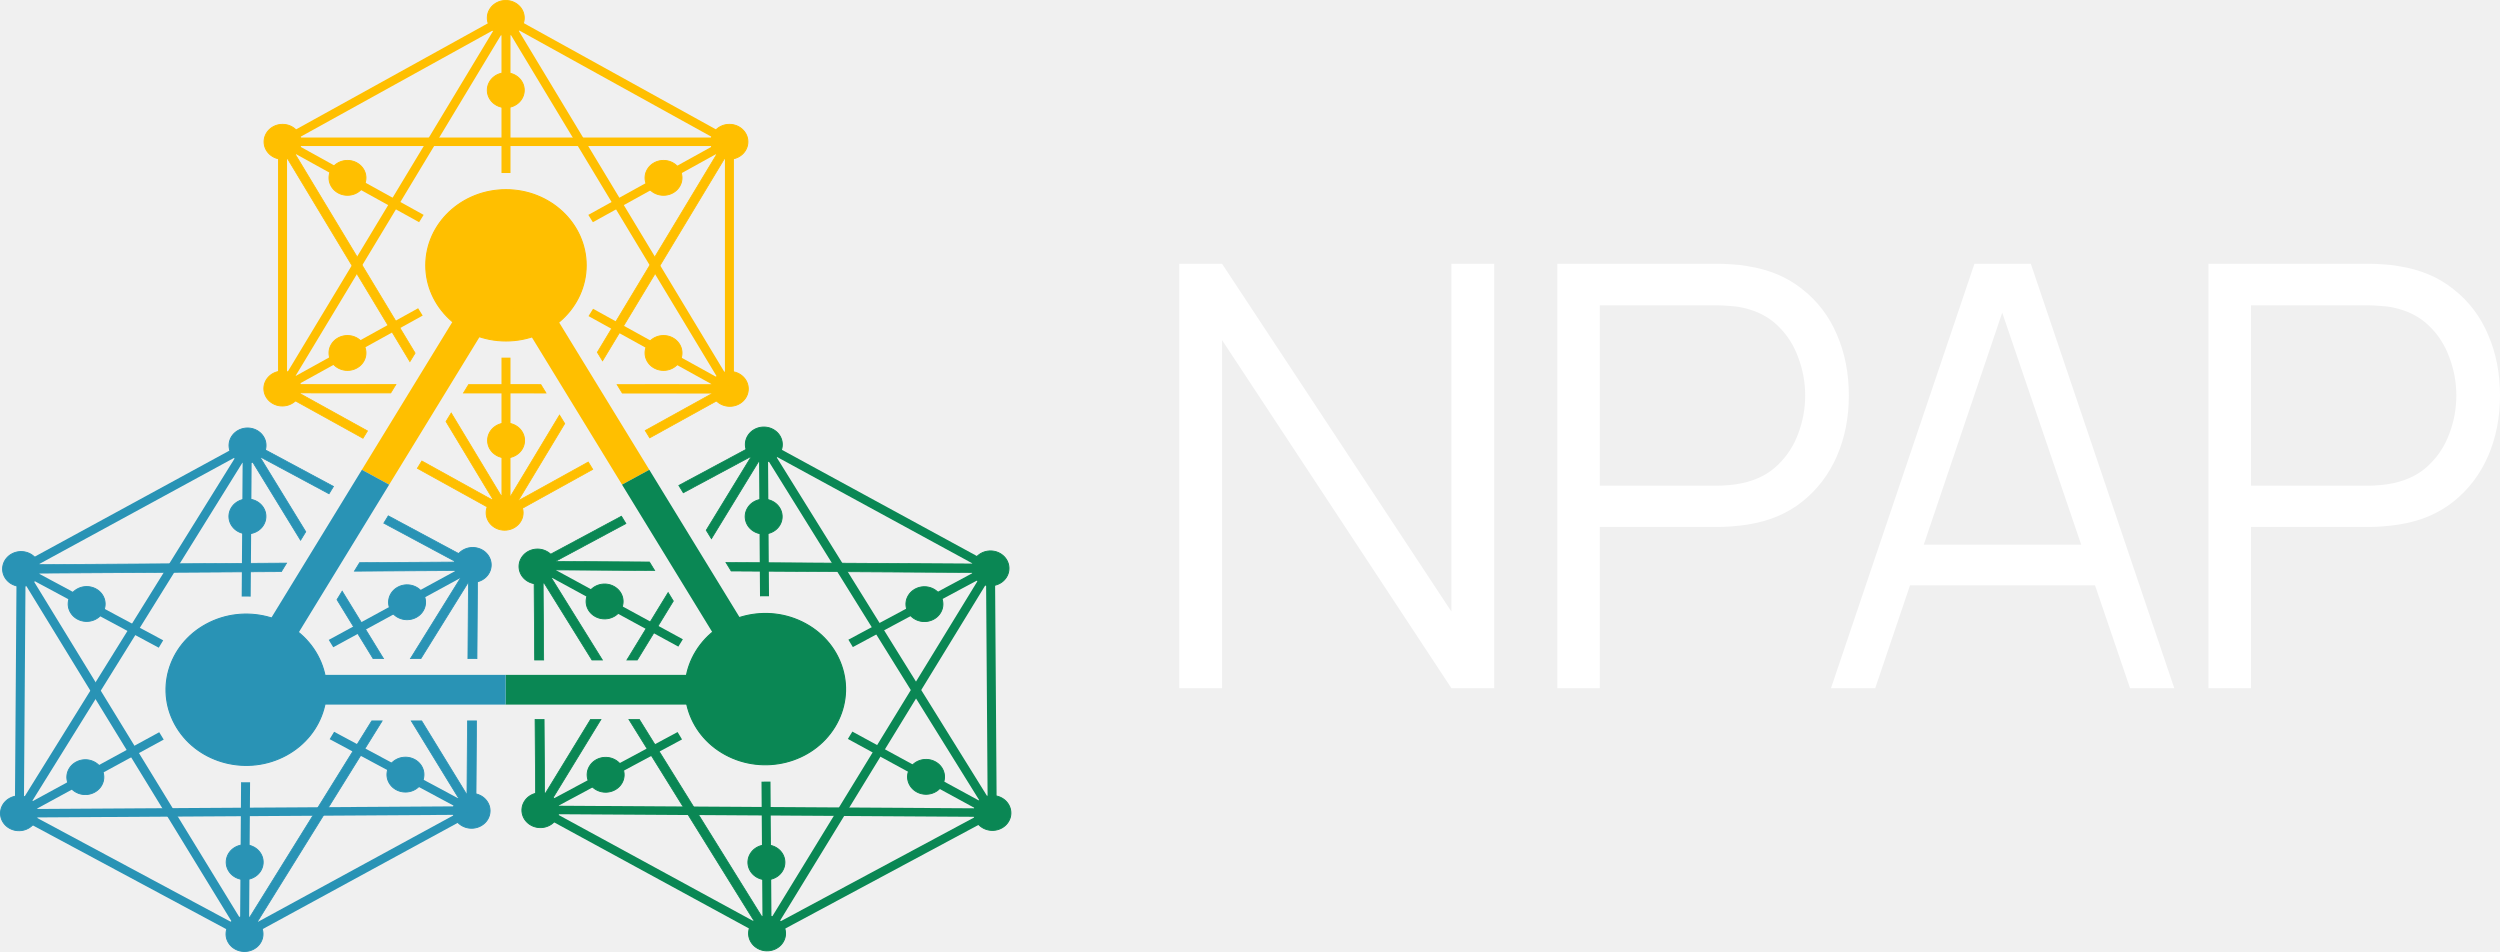
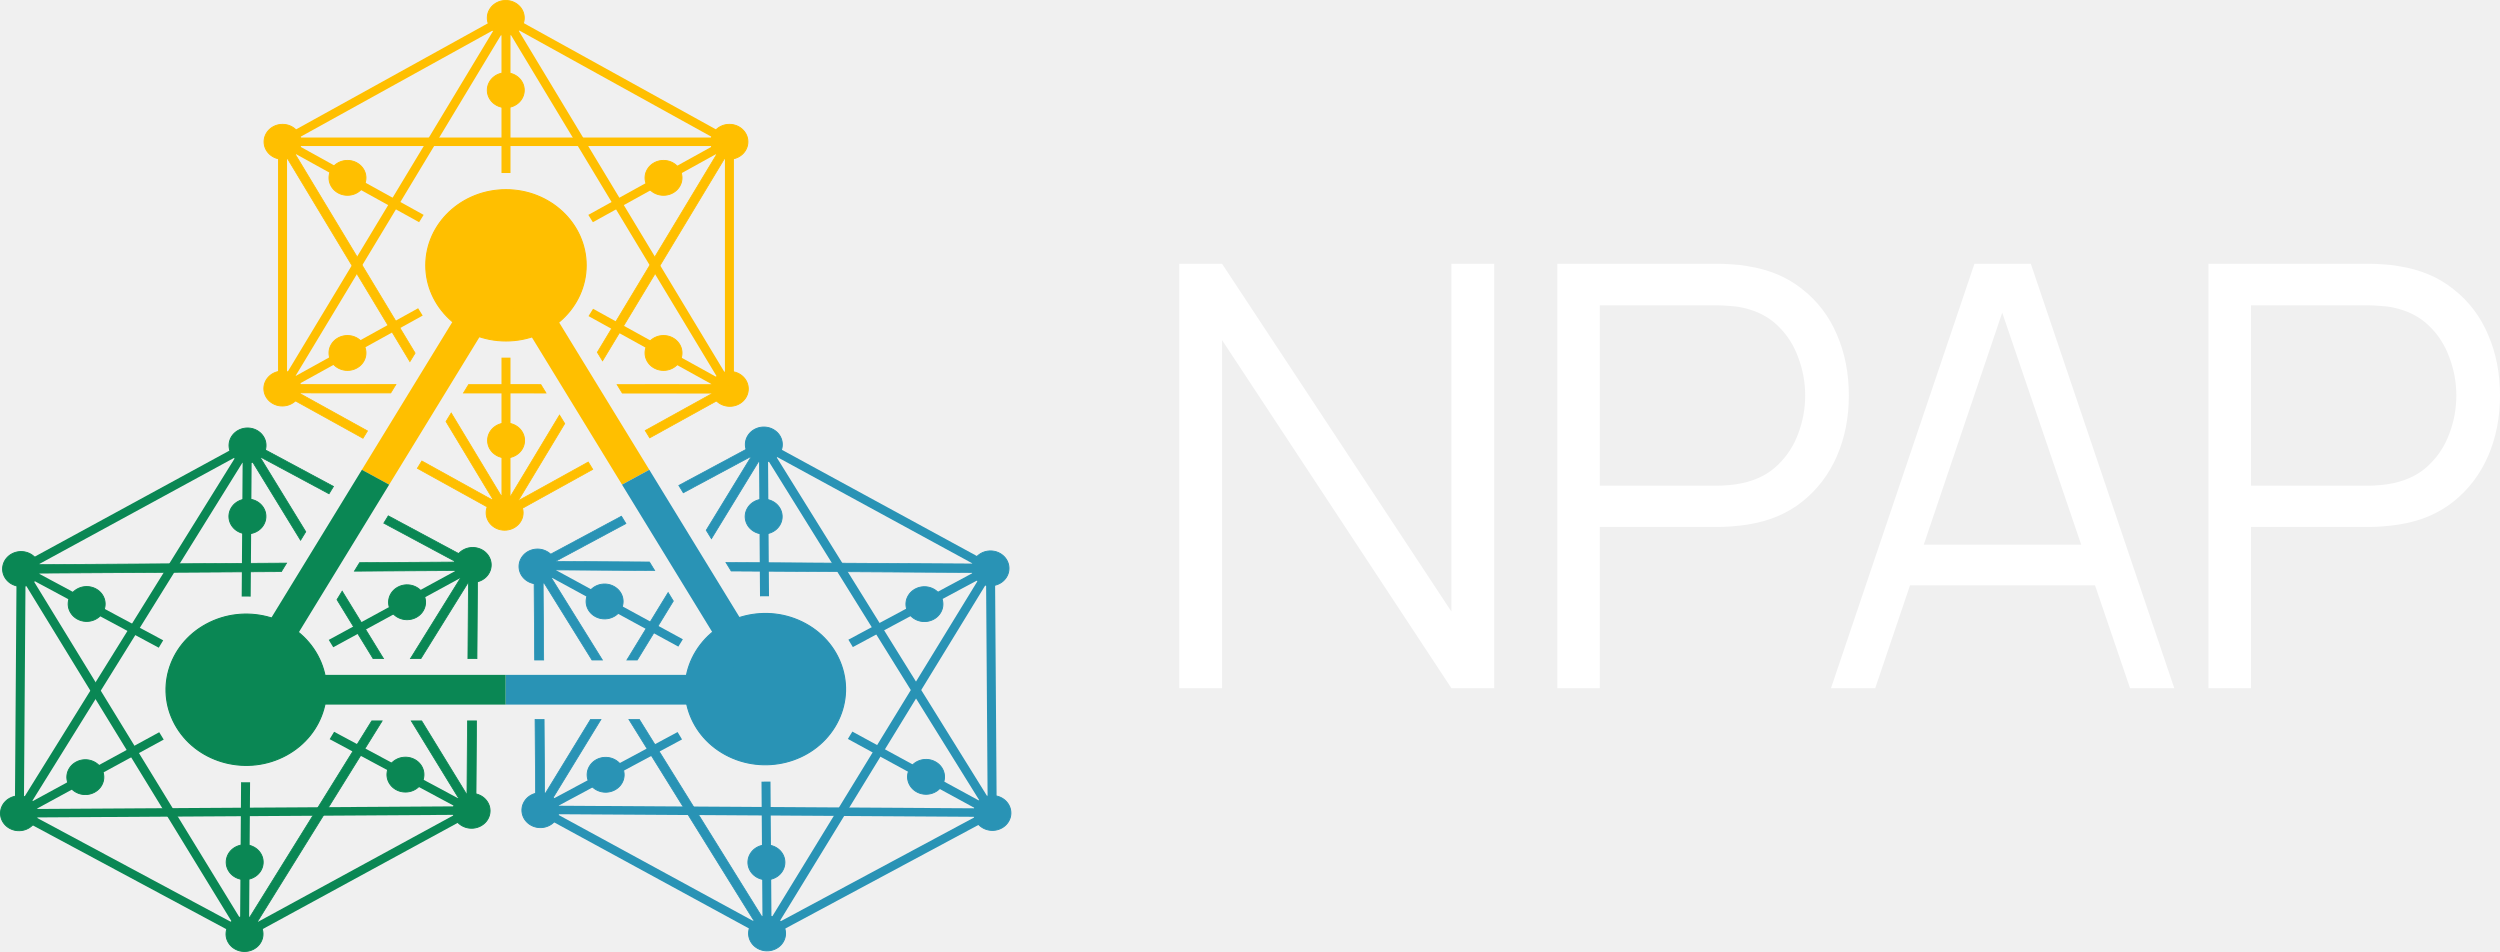
<svg xmlns="http://www.w3.org/2000/svg" version="1.1" id="svg1" width="1125.745" height="428.661" viewBox="0 0 1125.745 428.661" xml:space="preserve">
  <defs id="defs1" />
  <g id="layer1" transform="matrix(-0.3575605,0,0,0.3372961,731.2765,-38.92885)">
    <g id="g100" style="opacity:1;fill:#ffbf00;fill-opacity:1">
      <circle style="display:inline;opacity:1;fill:#ffbf00;fill-opacity:1;stroke:#ffbf00;stroke-width:1.428;stroke-opacity:1" id="path2" cx="1407.966" cy="469.633" r="101" />
      <ellipse style="display:inline;opacity:1;fill:#ffbf00;fill-opacity:1;stroke:#ffbf00;stroke-width:1.233;stroke-opacity:1" id="path38" cx="1689.357" cy="304.69" rx="23.267" ry="23.282" />
      <ellipse style="display:inline;opacity:1;fill:#ffbf00;fill-opacity:1;stroke:#ffbf00;stroke-width:1.233;stroke-opacity:1" id="ellipse41" cx="1126.075" cy="634.577" rx="23.267" ry="23.282" />
      <ellipse style="display:inline;opacity:1;fill:#ffbf00;fill-opacity:1;stroke:#ffbf00;stroke-width:1.233;stroke-opacity:1" id="ellipse70" cx="1408.219" cy="139.313" rx="23.267" ry="23.282" />
      <ellipse style="display:inline;opacity:1;fill:#ffbf00;fill-opacity:1;stroke:#ffbf00;stroke-width:1.233;stroke-opacity:1" id="ellipse71" cx="1126.575" cy="304.691" rx="23.267" ry="23.282" />
      <ellipse style="display:inline;opacity:1;fill:#ffbf00;fill-opacity:1;stroke:#ffbf00;stroke-width:1.233;stroke-opacity:1" id="ellipse72" cx="1409.669" cy="799.953" rx="23.267" ry="23.282" />
      <ellipse style="display:inline;opacity:1;fill:#ffbf00;fill-opacity:1;stroke:#ffbf00;stroke-width:1.233;stroke-opacity:1" id="ellipse73" cx="1689.61" cy="634.146" rx="23.267" ry="23.282" />
      <ellipse style="display:inline;opacity:1;fill:#ffbf00;fill-opacity:1;stroke:#ffbf00;stroke-width:1.233;stroke-opacity:1" id="ellipse74" cx="1408.219" cy="235.813" rx="23.267" ry="23.282" />
      <ellipse style="display:inline;opacity:1;fill:#ffbf00;fill-opacity:1;stroke:#ffbf00;stroke-width:1.233;stroke-opacity:1" id="ellipse75" cx="1407.842" cy="703.453" rx="23.267" ry="23.282" />
      <path style="display:inline;opacity:1;fill:#ffbf00;fill-opacity:1;stroke:#ffbf00;stroke-width:11.339;stroke-dasharray:none;stroke-opacity:1" d="M 1126.575,634.577 V 304.691" id="path41" />
      <path style="display:inline;opacity:1;fill:#ffbf00;fill-opacity:1;stroke:#ffbf00;stroke-width:11.339;stroke-dasharray:none;stroke-opacity:1" d="M 1126.575,304.691 1407.966,139.745" id="path42" />
      <path style="display:inline;opacity:1;fill:#ffbf00;fill-opacity:1;stroke:#ffbf00;stroke-width:11.339;stroke-dasharray:none;stroke-opacity:1" d="M 1689.357,304.691 1407.966,139.745" id="path43" />
      <path style="display:inline;opacity:1;fill:#ffbf00;fill-opacity:1;stroke:#ffbf00;stroke-width:11.339;stroke-dasharray:none;stroke-opacity:1" d="M 1689.357,634.577 V 304.691" id="path44" />
      <path style="display:inline;opacity:1;fill:#ffbf00;fill-opacity:1;stroke:#ffbf00;stroke-width:11.339;stroke-dasharray:none;stroke-opacity:1" d="M 1407.966,139.745 1126.575,634.577" id="path49" />
      <path style="display:inline;opacity:1;fill:#ffbf00;fill-opacity:1;stroke:#ffbf00;stroke-width:11.339;stroke-dasharray:none;stroke-opacity:1" d="m 1407.966,139.745 281.391,494.833" id="path50" />
      <path style="display:inline;opacity:1;fill:#ffbf00;fill-opacity:1;stroke:#ffbf00;stroke-width:11.339;stroke-dasharray:none;stroke-opacity:1" d="m 1126.575,304.691 h 562.782" id="path53" />
      <path style="display:inline;opacity:1;fill:#ffbf00;fill-opacity:1;stroke:#ffbf00;stroke-width:11.339;stroke-dasharray:none;stroke-opacity:1" d="m 1407.966,139.745 10e-5,206.639" id="path56" />
      <path style="display:inline;opacity:1;fill:#ffbf00;fill-opacity:1;stroke:#ffbf00;stroke-width:11.339;stroke-dasharray:none;stroke-opacity:1" d="m 1407.966,592.882 10e-5,206.639" id="path61" />
      <path style="display:inline;opacity:1;fill:#ffbf00;fill-opacity:1;stroke:#ffbf00;stroke-width:11.339;stroke-dasharray:none;stroke-opacity:1" d="M 1689.357,304.691 1514.517,407.176" id="path62" />
      <path style="display:inline;opacity:1;fill:#ffbf00;fill-opacity:1;stroke:#ffbf00;stroke-width:11.339;stroke-dasharray:none;stroke-opacity:1" d="M 1301.415,407.176 1126.575,304.691" id="path63" />
      <path style="display:inline;opacity:1;fill:#ffbf00;fill-opacity:1;stroke:#ffbf00;stroke-width:11.339;stroke-dasharray:none;stroke-opacity:1" d="M 1690.574,634.29 1515.734,531.805" id="path64" />
      <path style="display:inline;opacity:1;fill:#ffbf00;fill-opacity:1;stroke:#ffbf00;stroke-width:11.339;stroke-dasharray:none;stroke-opacity:1" d="M 1301.168,532.524 1126.328,635.009" id="path65" />
      <path style="display:inline;opacity:1;fill:#ffbf00;fill-opacity:1;stroke:#ffbf00;stroke-width:39.685;stroke-dasharray:none;stroke-opacity:1" d="M 1407.966,469.633 1244.645,752.513" id="path79" />
      <path style="display:inline;opacity:1;fill:#ffbf00;fill-opacity:1;stroke:#ffbf00;stroke-width:39.685;stroke-dasharray:none;stroke-opacity:1" d="m 1408.94,469.633 163.321,282.88" id="path80" />
      <ellipse style="display:inline;opacity:1;fill:#ffbf00;fill-opacity:1;stroke:#ffbf00;stroke-width:1.233;stroke-opacity:1" id="ellipse80" cx="1209.564" cy="352.852" rx="23.267" ry="23.282" />
      <ellipse style="display:inline;opacity:1;fill:#ffbf00;fill-opacity:1;stroke:#ffbf00;stroke-width:1.233;stroke-opacity:1" id="ellipse81" cx="1607.585" cy="352.852" rx="23.267" ry="23.282" />
      <ellipse style="display:inline;opacity:1;fill:#ffbf00;fill-opacity:1;stroke:#ffbf00;stroke-width:1.233;stroke-opacity:1" id="ellipse82" cx="1607.585" cy="586.626" rx="23.267" ry="23.282" />
      <ellipse style="display:inline;opacity:1;fill:#ffbf00;fill-opacity:1;stroke:#ffbf00;stroke-width:1.233;stroke-opacity:1" id="ellipse83" cx="1209.564" cy="586.626" rx="23.267" ry="23.282" />
      <path id="path60" style="baseline-shift:baseline;display:inline;overflow:visible;opacity:1;vector-effect:none;fill:#ffbf00;fill-opacity:1;stroke:#ffbf00;stroke-opacity:1;enable-background:accumulate;stop-color:#000000" d="m 1684.43,301.889 -162.019,284.91 6.572,11.383 165.303,-290.688 z m -207.496,364.883 -73.897,129.947 9.857,5.605 70.611,-124.17 z" />
      <path id="path73" style="baseline-shift:baseline;display:inline;overflow:visible;opacity:1;vector-effect:none;fill:#ffbf00;fill-opacity:1;stroke:#ffbf00;stroke-opacity:1;enable-background:accumulate;stop-color:#000000" d="m 1686.49,629.686 -104.092,61.016 5.67,9.82 104.156,-61.053 z m -172.566,101.154 -108.824,63.791 5.732,9.781 108.762,-63.752 z" />
      <path id="path58" style="baseline-shift:baseline;display:inline;overflow:visible;opacity:1;vector-effect:none;fill:#ffbf00;fill-opacity:1;stroke:#ffbf00;stroke-opacity:1;enable-background:accumulate;stop-color:#000000" d="m 1690.57,628.621 -143.973,0.074 6.545,11.334 137.438,-0.07 z m -235.594,0.119 -90.891,0.047 -6.549,11.342 103.984,-0.053 z m -186.932,0.096 -141.473,0.072 0.01,11.338 134.914,-0.068 z" />
      <path id="path89" style="baseline-shift:baseline;display:inline;overflow:visible;opacity:1;vector-effect:none;fill:#ffbf00;fill-opacity:1;stroke:#ffbf00;stroke-opacity:1;enable-background:accumulate;stop-color:#000000" d="m 1131.504,301.889 -9.857,5.605 164.705,289.633 6.57,-11.383 z m 209.061,367.637 -6.572,11.383 69.045,121.416 9.857,-5.605 z" />
      <path id="path91" style="baseline-shift:baseline;display:inline;overflow:visible;opacity:1;vector-effect:none;fill:#ffbf00;fill-opacity:1;stroke:#ffbf00;stroke-opacity:1;enable-background:accumulate;stop-color:#000000" d="m 1129.443,629.686 -5.732,9.783 103.252,60.523 5.668,-9.818 z m 174.924,102.537 -5.67,9.82 106.402,62.369 5.732,-9.781 z" />
    </g>
-     <g id="g128" style="opacity:1;fill:#0a8754;fill-opacity:1;stroke:#0a8754;stroke-opacity:1" transform="matrix(0.5,0.8660254,0.8660254,-0.5,-29.37281,50.87531)">
-       <circle style="display:inline;opacity:1;fill:#0a8754;fill-opacity:1;stroke:#0a8754;stroke-width:1.428;stroke-opacity:1" id="circle100" cx="1407.966" cy="469.633" r="101" />
-       <ellipse style="display:inline;opacity:1;fill:#0a8754;fill-opacity:1;stroke:#0a8754;stroke-width:1.233;stroke-opacity:1" id="ellipse100" cx="1689.357" cy="304.69" rx="23.267" ry="23.282" />
-       <ellipse style="display:inline;opacity:1;fill:#0a8754;fill-opacity:1;stroke:#0a8754;stroke-width:1.233;stroke-opacity:1" id="ellipse101" cx="1126.075" cy="634.577" rx="23.267" ry="23.282" />
-       <ellipse style="display:inline;opacity:1;fill:#0a8754;fill-opacity:1;stroke:#0a8754;stroke-width:1.233;stroke-opacity:1" id="ellipse102" cx="1408.219" cy="139.313" rx="23.267" ry="23.282" />
-       <ellipse style="display:inline;opacity:1;fill:#0a8754;fill-opacity:1;stroke:#0a8754;stroke-width:1.233;stroke-opacity:1" id="ellipse103" cx="1126.575" cy="304.691" rx="23.267" ry="23.282" />
-       <ellipse style="display:inline;opacity:1;fill:#0a8754;fill-opacity:1;stroke:#0a8754;stroke-width:1.233;stroke-opacity:1" id="ellipse104" cx="1409.669" cy="799.953" rx="23.267" ry="23.282" />
-       <ellipse style="display:inline;opacity:1;fill:#0a8754;fill-opacity:1;stroke:#0a8754;stroke-width:1.233;stroke-opacity:1" id="ellipse105" cx="1689.61" cy="634.146" rx="23.267" ry="23.282" />
-       <ellipse style="display:inline;opacity:1;fill:#0a8754;fill-opacity:1;stroke:#0a8754;stroke-width:1.233;stroke-opacity:1" id="ellipse106" cx="1408.219" cy="235.813" rx="23.267" ry="23.282" />
-       <ellipse style="display:inline;opacity:1;fill:#0a8754;fill-opacity:1;stroke:#0a8754;stroke-width:1.233;stroke-opacity:1" id="ellipse107" cx="1407.842" cy="703.453" rx="23.267" ry="23.282" />
-       <path style="display:inline;opacity:1;fill:#0a8754;fill-opacity:1;stroke:#0a8754;stroke-width:11.339;stroke-dasharray:none;stroke-opacity:1" d="M 1126.575,634.577 V 304.691" id="path107" />
-       <path style="display:inline;opacity:1;fill:#0a8754;fill-opacity:1;stroke:#0a8754;stroke-width:11.339;stroke-dasharray:none;stroke-opacity:1" d="M 1126.575,304.691 1407.966,139.745" id="path108" />
-       <path style="display:inline;opacity:1;fill:#0a8754;fill-opacity:1;stroke:#0a8754;stroke-width:11.339;stroke-dasharray:none;stroke-opacity:1" d="M 1689.357,304.691 1407.966,139.745" id="path109" />
-       <path style="display:inline;opacity:1;fill:#0a8754;fill-opacity:1;stroke:#0a8754;stroke-width:11.339;stroke-dasharray:none;stroke-opacity:1" d="M 1689.357,634.577 V 304.691" id="path110" />
-       <path style="display:inline;opacity:1;fill:#0a8754;fill-opacity:1;stroke:#0a8754;stroke-width:11.339;stroke-dasharray:none;stroke-opacity:1" d="M 1407.966,139.745 1126.575,634.577" id="path111" />
-       <path style="display:inline;opacity:1;fill:#0a8754;fill-opacity:1;stroke:#0a8754;stroke-width:11.339;stroke-dasharray:none;stroke-opacity:1" d="m 1407.966,139.745 281.391,494.833" id="path112" />
-       <path style="display:inline;opacity:1;fill:#0a8754;fill-opacity:1;stroke:#0a8754;stroke-width:11.339;stroke-dasharray:none;stroke-opacity:1" d="m 1126.575,304.691 h 562.782" id="path113" />
-       <path style="display:inline;opacity:1;fill:#0a8754;fill-opacity:1;stroke:#0a8754;stroke-width:11.339;stroke-dasharray:none;stroke-opacity:1" d="m 1407.966,139.745 10e-5,206.639" id="path114" />
-       <path style="display:inline;opacity:1;fill:#0a8754;fill-opacity:1;stroke:#0a8754;stroke-width:11.339;stroke-dasharray:none;stroke-opacity:1" d="m 1407.966,592.882 10e-5,206.639" id="path115" />
-       <path style="display:inline;opacity:1;fill:#0a8754;fill-opacity:1;stroke:#0a8754;stroke-width:11.339;stroke-dasharray:none;stroke-opacity:1" d="M 1689.357,304.691 1514.517,407.176" id="path116" />
-       <path style="display:inline;opacity:1;fill:#0a8754;fill-opacity:1;stroke:#0a8754;stroke-width:11.339;stroke-dasharray:none;stroke-opacity:1" d="M 1301.415,407.176 1126.575,304.691" id="path117" />
-       <path style="display:inline;opacity:1;fill:#0a8754;fill-opacity:1;stroke:#0a8754;stroke-width:11.339;stroke-dasharray:none;stroke-opacity:1" d="M 1690.574,634.29 1515.734,531.805" id="path118" />
-       <path style="display:inline;opacity:1;fill:#0a8754;fill-opacity:1;stroke:#0a8754;stroke-width:11.339;stroke-dasharray:none;stroke-opacity:1" d="M 1301.168,532.524 1126.328,635.009" id="path119" />
-       <path style="display:inline;opacity:1;fill:#0a8754;fill-opacity:1;stroke:#0a8754;stroke-width:39.685;stroke-dasharray:none;stroke-opacity:1" d="M 1407.966,469.633 1244.645,752.513" id="path120" />
-       <path style="display:inline;opacity:1;fill:#0a8754;fill-opacity:1;stroke:#0a8754;stroke-width:39.685;stroke-dasharray:none;stroke-opacity:1" d="m 1408.94,469.633 163.321,282.88" id="path121" />
-       <ellipse style="display:inline;opacity:1;fill:#0a8754;fill-opacity:1;stroke:#0a8754;stroke-width:1.233;stroke-opacity:1" id="ellipse121" cx="1209.564" cy="352.852" rx="23.267" ry="23.282" />
-       <ellipse style="display:inline;opacity:1;fill:#0a8754;fill-opacity:1;stroke:#0a8754;stroke-width:1.233;stroke-opacity:1" id="ellipse122" cx="1607.585" cy="352.852" rx="23.267" ry="23.282" />
-       <ellipse style="display:inline;opacity:1;fill:#0a8754;fill-opacity:1;stroke:#0a8754;stroke-width:1.233;stroke-opacity:1" id="ellipse123" cx="1607.585" cy="586.626" rx="23.267" ry="23.282" />
-       <ellipse style="display:inline;opacity:1;fill:#0a8754;fill-opacity:1;stroke:#0a8754;stroke-width:1.233;stroke-opacity:1" id="ellipse124" cx="1209.564" cy="586.626" rx="23.267" ry="23.282" />
-       <path id="path124" style="baseline-shift:baseline;display:inline;overflow:visible;opacity:1;vector-effect:none;fill:#0a8754;fill-opacity:1;stroke:#0a8754;stroke-opacity:1;enable-background:accumulate;stop-color:#000000" d="m 1684.43,301.889 -162.019,284.91 6.572,11.383 165.303,-290.688 z m -207.496,364.883 -73.897,129.947 9.857,5.605 70.611,-124.17 z" />
-       <path id="path125" style="baseline-shift:baseline;display:inline;overflow:visible;opacity:1;vector-effect:none;fill:#0a8754;fill-opacity:1;stroke:#0a8754;stroke-opacity:1;enable-background:accumulate;stop-color:#000000" d="m 1686.49,629.686 -104.092,61.016 5.67,9.82 104.156,-61.053 z m -172.566,101.154 -108.824,63.791 5.732,9.781 108.762,-63.752 z" />
-       <path id="path126" style="baseline-shift:baseline;display:inline;overflow:visible;opacity:1;vector-effect:none;fill:#0a8754;fill-opacity:1;stroke:#0a8754;stroke-opacity:1;enable-background:accumulate;stop-color:#000000" d="m 1690.57,628.621 -143.973,0.074 6.545,11.334 137.438,-0.07 z m -235.594,0.119 -90.891,0.047 -6.549,11.342 103.984,-0.053 z m -186.932,0.096 -141.473,0.072 0.01,11.338 134.914,-0.068 z" />
-       <path id="path127" style="baseline-shift:baseline;display:inline;overflow:visible;opacity:1;vector-effect:none;fill:#0a8754;fill-opacity:1;stroke:#0a8754;stroke-opacity:1;enable-background:accumulate;stop-color:#000000" d="m 1131.504,301.889 -9.857,5.605 164.705,289.633 6.57,-11.383 z m 209.061,367.637 -6.572,11.383 69.045,121.416 9.857,-5.605 z" />
-       <path id="path128" style="baseline-shift:baseline;display:inline;overflow:visible;opacity:1;vector-effect:none;fill:#0a8754;fill-opacity:1;stroke:#0a8754;stroke-opacity:1;enable-background:accumulate;stop-color:#000000" d="m 1129.443,629.686 -5.732,9.783 103.252,60.523 5.668,-9.818 z m 174.924,102.537 -5.67,9.82 106.402,62.369 5.732,-9.781 z" />
+     <g id="g128" style="opacity:1;fill:#2993b5;fill-opacity:1;stroke:#2993b5;stroke-opacity:1" transform="matrix(0.5,0.8660254,0.8660254,-0.5,-29.37281,50.87531)">
+       <circle style="display:inline;opacity:1;fill:#2993b5;fill-opacity:1;stroke:#2993b5;stroke-width:1.428;stroke-opacity:1" id="circle100" cx="1407.966" cy="469.633" r="101" />
+       <ellipse style="display:inline;opacity:1;fill:#2993b5;fill-opacity:1;stroke:#2993b5;stroke-width:1.233;stroke-opacity:1" id="ellipse100" cx="1689.357" cy="304.69" rx="23.267" ry="23.282" />
+       <ellipse style="display:inline;opacity:1;fill:#2993b5;fill-opacity:1;stroke:#2993b5;stroke-width:1.233;stroke-opacity:1" id="ellipse101" cx="1126.075" cy="634.577" rx="23.267" ry="23.282" />
+       <ellipse style="display:inline;opacity:1;fill:#2993b5;fill-opacity:1;stroke:#2993b5;stroke-width:1.233;stroke-opacity:1" id="ellipse102" cx="1408.219" cy="139.313" rx="23.267" ry="23.282" />
+       <ellipse style="display:inline;opacity:1;fill:#2993b5;fill-opacity:1;stroke:#2993b5;stroke-width:1.233;stroke-opacity:1" id="ellipse103" cx="1126.575" cy="304.691" rx="23.267" ry="23.282" />
+       <ellipse style="display:inline;opacity:1;fill:#2993b5;fill-opacity:1;stroke:#2993b5;stroke-width:1.233;stroke-opacity:1" id="ellipse104" cx="1409.669" cy="799.953" rx="23.267" ry="23.282" />
+       <ellipse style="display:inline;opacity:1;fill:#2993b5;fill-opacity:1;stroke:#2993b5;stroke-width:1.233;stroke-opacity:1" id="ellipse105" cx="1689.61" cy="634.146" rx="23.267" ry="23.282" />
+       <ellipse style="display:inline;opacity:1;fill:#2993b5;fill-opacity:1;stroke:#2993b5;stroke-width:1.233;stroke-opacity:1" id="ellipse106" cx="1408.219" cy="235.813" rx="23.267" ry="23.282" />
+       <ellipse style="display:inline;opacity:1;fill:#2993b5;fill-opacity:1;stroke:#2993b5;stroke-width:1.233;stroke-opacity:1" id="ellipse107" cx="1407.842" cy="703.453" rx="23.267" ry="23.282" />
+       <path style="display:inline;opacity:1;fill:#2993b5;fill-opacity:1;stroke:#2993b5;stroke-width:11.339;stroke-dasharray:none;stroke-opacity:1" d="M 1126.575,634.577 V 304.691" id="path107" />
+       <path style="display:inline;opacity:1;fill:#2993b5;fill-opacity:1;stroke:#2993b5;stroke-width:11.339;stroke-dasharray:none;stroke-opacity:1" d="M 1126.575,304.691 1407.966,139.745" id="path108" />
+       <path style="display:inline;opacity:1;fill:#2993b5;fill-opacity:1;stroke:#2993b5;stroke-width:11.339;stroke-dasharray:none;stroke-opacity:1" d="M 1689.357,304.691 1407.966,139.745" id="path109" />
+       <path style="display:inline;opacity:1;fill:#2993b5;fill-opacity:1;stroke:#2993b5;stroke-width:11.339;stroke-dasharray:none;stroke-opacity:1" d="M 1689.357,634.577 V 304.691" id="path110" />
+       <path style="display:inline;opacity:1;fill:#2993b5;fill-opacity:1;stroke:#2993b5;stroke-width:11.339;stroke-dasharray:none;stroke-opacity:1" d="M 1407.966,139.745 1126.575,634.577" id="path111" />
+       <path style="display:inline;opacity:1;fill:#2993b5;fill-opacity:1;stroke:#2993b5;stroke-width:11.339;stroke-dasharray:none;stroke-opacity:1" d="m 1407.966,139.745 281.391,494.833" id="path112" />
+       <path style="display:inline;opacity:1;fill:#2993b5;fill-opacity:1;stroke:#2993b5;stroke-width:11.339;stroke-dasharray:none;stroke-opacity:1" d="m 1126.575,304.691 h 562.782" id="path113" />
+       <path style="display:inline;opacity:1;fill:#2993b5;fill-opacity:1;stroke:#2993b5;stroke-width:11.339;stroke-dasharray:none;stroke-opacity:1" d="m 1407.966,139.745 10e-5,206.639" id="path114" />
+       <path style="display:inline;opacity:1;fill:#2993b5;fill-opacity:1;stroke:#2993b5;stroke-width:11.339;stroke-dasharray:none;stroke-opacity:1" d="m 1407.966,592.882 10e-5,206.639" id="path115" />
+       <path style="display:inline;opacity:1;fill:#2993b5;fill-opacity:1;stroke:#2993b5;stroke-width:11.339;stroke-dasharray:none;stroke-opacity:1" d="M 1689.357,304.691 1514.517,407.176" id="path116" />
+       <path style="display:inline;opacity:1;fill:#2993b5;fill-opacity:1;stroke:#2993b5;stroke-width:11.339;stroke-dasharray:none;stroke-opacity:1" d="M 1301.415,407.176 1126.575,304.691" id="path117" />
+       <path style="display:inline;opacity:1;fill:#2993b5;fill-opacity:1;stroke:#2993b5;stroke-width:11.339;stroke-dasharray:none;stroke-opacity:1" d="M 1690.574,634.29 1515.734,531.805" id="path118" />
+       <path style="display:inline;opacity:1;fill:#2993b5;fill-opacity:1;stroke:#2993b5;stroke-width:11.339;stroke-dasharray:none;stroke-opacity:1" d="M 1301.168,532.524 1126.328,635.009" id="path119" />
+       <path style="display:inline;opacity:1;fill:#2993b5;fill-opacity:1;stroke:#2993b5;stroke-width:39.685;stroke-dasharray:none;stroke-opacity:1" d="M 1407.966,469.633 1244.645,752.513" id="path120" />
+       <path style="display:inline;opacity:1;fill:#2993b5;fill-opacity:1;stroke:#2993b5;stroke-width:39.685;stroke-dasharray:none;stroke-opacity:1" d="m 1408.94,469.633 163.321,282.88" id="path121" />
+       <ellipse style="display:inline;opacity:1;fill:#2993b5;fill-opacity:1;stroke:#2993b5;stroke-width:1.233;stroke-opacity:1" id="ellipse121" cx="1209.564" cy="352.852" rx="23.267" ry="23.282" />
+       <ellipse style="display:inline;opacity:1;fill:#2993b5;fill-opacity:1;stroke:#2993b5;stroke-width:1.233;stroke-opacity:1" id="ellipse122" cx="1607.585" cy="352.852" rx="23.267" ry="23.282" />
+       <ellipse style="display:inline;opacity:1;fill:#2993b5;fill-opacity:1;stroke:#2993b5;stroke-width:1.233;stroke-opacity:1" id="ellipse123" cx="1607.585" cy="586.626" rx="23.267" ry="23.282" />
+       <ellipse style="display:inline;opacity:1;fill:#2993b5;fill-opacity:1;stroke:#2993b5;stroke-width:1.233;stroke-opacity:1" id="ellipse124" cx="1209.564" cy="586.626" rx="23.267" ry="23.282" />
+       <path id="path124" style="baseline-shift:baseline;display:inline;overflow:visible;opacity:1;vector-effect:none;fill:#2993b5;fill-opacity:1;stroke:#2993b5;stroke-opacity:1;enable-background:accumulate;stop-color:#000000" d="m 1684.43,301.889 -162.019,284.91 6.572,11.383 165.303,-290.688 z m -207.496,364.883 -73.897,129.947 9.857,5.605 70.611,-124.17 z" />
+       <path id="path125" style="baseline-shift:baseline;display:inline;overflow:visible;opacity:1;vector-effect:none;fill:#2993b5;fill-opacity:1;stroke:#2993b5;stroke-opacity:1;enable-background:accumulate;stop-color:#000000" d="m 1686.49,629.686 -104.092,61.016 5.67,9.82 104.156,-61.053 z m -172.566,101.154 -108.824,63.791 5.732,9.781 108.762,-63.752 z" />
+       <path id="path126" style="baseline-shift:baseline;display:inline;overflow:visible;opacity:1;vector-effect:none;fill:#2993b5;fill-opacity:1;stroke:#2993b5;stroke-opacity:1;enable-background:accumulate;stop-color:#000000" d="m 1690.57,628.621 -143.973,0.074 6.545,11.334 137.438,-0.07 z m -235.594,0.119 -90.891,0.047 -6.549,11.342 103.984,-0.053 z m -186.932,0.096 -141.473,0.072 0.01,11.338 134.914,-0.068 z" />
+       <path id="path127" style="baseline-shift:baseline;display:inline;overflow:visible;opacity:1;vector-effect:none;fill:#2993b5;fill-opacity:1;stroke:#2993b5;stroke-opacity:1;enable-background:accumulate;stop-color:#000000" d="m 1131.504,301.889 -9.857,5.605 164.705,289.633 6.57,-11.383 z m 209.061,367.637 -6.572,11.383 69.045,121.416 9.857,-5.605 z" />
+       <path id="path128" style="baseline-shift:baseline;display:inline;overflow:visible;opacity:1;vector-effect:none;fill:#2993b5;fill-opacity:1;stroke:#2993b5;stroke-opacity:1;enable-background:accumulate;stop-color:#000000" d="m 1129.443,629.686 -5.732,9.783 103.252,60.523 5.668,-9.818 z m 174.924,102.537 -5.67,9.82 106.402,62.369 5.732,-9.781 z" />
    </g>
-     <g id="g156" style="opacity:1;fill:#2993b5;fill-opacity:1;stroke:#2993b5;stroke-opacity:1" transform="matrix(0.5,-0.8660254,-0.8660254,-0.5,1437.826,2490.388)">
-       <circle style="display:inline;opacity:1;fill:#2993b5;fill-opacity:1;stroke:#2993b5;stroke-width:1.428;stroke-opacity:1" id="circle128" cx="1407.966" cy="469.633" r="101" />
-       <ellipse style="display:inline;opacity:1;fill:#2993b5;fill-opacity:1;stroke:#2993b5;stroke-width:1.233;stroke-opacity:1" id="ellipse128" cx="1689.357" cy="304.69" rx="23.267" ry="23.282" />
-       <ellipse style="display:inline;opacity:1;fill:#2993b5;fill-opacity:1;stroke:#2993b5;stroke-width:1.233;stroke-opacity:1" id="ellipse129" cx="1126.075" cy="634.577" rx="23.267" ry="23.282" />
-       <ellipse style="display:inline;opacity:1;fill:#2993b5;fill-opacity:1;stroke:#2993b5;stroke-width:1.233;stroke-opacity:1" id="ellipse130" cx="1408.219" cy="139.313" rx="23.267" ry="23.282" />
-       <ellipse style="display:inline;opacity:1;fill:#2993b5;fill-opacity:1;stroke:#2993b5;stroke-width:1.233;stroke-opacity:1" id="ellipse131" cx="1126.575" cy="304.691" rx="23.267" ry="23.282" />
-       <ellipse style="display:inline;opacity:1;fill:#2993b5;fill-opacity:1;stroke:#2993b5;stroke-width:1.233;stroke-opacity:1" id="ellipse132" cx="1409.669" cy="799.953" rx="23.267" ry="23.282" />
-       <ellipse style="display:inline;opacity:1;fill:#2993b5;fill-opacity:1;stroke:#2993b5;stroke-width:1.233;stroke-opacity:1" id="ellipse133" cx="1689.61" cy="634.146" rx="23.267" ry="23.282" />
-       <ellipse style="display:inline;opacity:1;fill:#2993b5;fill-opacity:1;stroke:#2993b5;stroke-width:1.233;stroke-opacity:1" id="ellipse134" cx="1408.219" cy="235.813" rx="23.267" ry="23.282" />
-       <ellipse style="display:inline;opacity:1;fill:#2993b5;fill-opacity:1;stroke:#2993b5;stroke-width:1.233;stroke-opacity:1" id="ellipse135" cx="1407.842" cy="703.453" rx="23.267" ry="23.282" />
-       <path style="display:inline;opacity:1;fill:#2993b5;fill-opacity:1;stroke:#2993b5;stroke-width:11.339;stroke-dasharray:none;stroke-opacity:1" d="M 1126.575,634.577 V 304.691" id="path135" />
-       <path style="display:inline;opacity:1;fill:#2993b5;fill-opacity:1;stroke:#2993b5;stroke-width:11.339;stroke-dasharray:none;stroke-opacity:1" d="M 1126.575,304.691 1407.966,139.745" id="path136" />
-       <path style="display:inline;opacity:1;fill:#2993b5;fill-opacity:1;stroke:#2993b5;stroke-width:11.339;stroke-dasharray:none;stroke-opacity:1" d="M 1689.357,304.691 1407.966,139.745" id="path137" />
-       <path style="display:inline;opacity:1;fill:#2993b5;fill-opacity:1;stroke:#2993b5;stroke-width:11.339;stroke-dasharray:none;stroke-opacity:1" d="M 1689.357,634.577 V 304.691" id="path138" />
-       <path style="display:inline;opacity:1;fill:#2993b5;fill-opacity:1;stroke:#2993b5;stroke-width:11.339;stroke-dasharray:none;stroke-opacity:1" d="M 1407.966,139.745 1126.575,634.577" id="path139" />
-       <path style="display:inline;opacity:1;fill:#2993b5;fill-opacity:1;stroke:#2993b5;stroke-width:11.339;stroke-dasharray:none;stroke-opacity:1" d="m 1407.966,139.745 281.391,494.833" id="path140" />
-       <path style="display:inline;opacity:1;fill:#2993b5;fill-opacity:1;stroke:#2993b5;stroke-width:11.339;stroke-dasharray:none;stroke-opacity:1" d="m 1126.575,304.691 h 562.782" id="path141" />
-       <path style="display:inline;opacity:1;fill:#2993b5;fill-opacity:1;stroke:#2993b5;stroke-width:11.339;stroke-dasharray:none;stroke-opacity:1" d="m 1407.966,139.745 10e-5,206.639" id="path142" />
-       <path style="display:inline;opacity:1;fill:#2993b5;fill-opacity:1;stroke:#2993b5;stroke-width:11.339;stroke-dasharray:none;stroke-opacity:1" d="m 1407.966,592.882 10e-5,206.639" id="path143" />
-       <path style="display:inline;opacity:1;fill:#2993b5;fill-opacity:1;stroke:#2993b5;stroke-width:11.339;stroke-dasharray:none;stroke-opacity:1" d="M 1689.357,304.691 1514.517,407.176" id="path144" />
-       <path style="display:inline;opacity:1;fill:#2993b5;fill-opacity:1;stroke:#2993b5;stroke-width:11.339;stroke-dasharray:none;stroke-opacity:1" d="M 1301.415,407.176 1126.575,304.691" id="path145" />
-       <path style="display:inline;opacity:1;fill:#2993b5;fill-opacity:1;stroke:#2993b5;stroke-width:11.339;stroke-dasharray:none;stroke-opacity:1" d="M 1690.574,634.29 1515.734,531.805" id="path146" />
-       <path style="display:inline;opacity:1;fill:#2993b5;fill-opacity:1;stroke:#2993b5;stroke-width:11.339;stroke-dasharray:none;stroke-opacity:1" d="M 1301.168,532.524 1126.328,635.009" id="path147" />
-       <path style="display:inline;opacity:1;fill:#2993b5;fill-opacity:1;stroke:#2993b5;stroke-width:39.685;stroke-dasharray:none;stroke-opacity:1" d="M 1407.966,469.633 1244.645,752.513" id="path148" />
-       <path style="display:inline;opacity:1;fill:#2993b5;fill-opacity:1;stroke:#2993b5;stroke-width:39.685;stroke-dasharray:none;stroke-opacity:1" d="m 1408.94,469.633 163.321,282.88" id="path149" />
-       <ellipse style="display:inline;opacity:1;fill:#2993b5;fill-opacity:1;stroke:#2993b5;stroke-width:1.233;stroke-opacity:1" id="ellipse149" cx="1209.564" cy="352.852" rx="23.267" ry="23.282" />
-       <ellipse style="display:inline;opacity:1;fill:#2993b5;fill-opacity:1;stroke:#2993b5;stroke-width:1.233;stroke-opacity:1" id="ellipse150" cx="1607.585" cy="352.852" rx="23.267" ry="23.282" />
-       <ellipse style="display:inline;opacity:1;fill:#2993b5;fill-opacity:1;stroke:#2993b5;stroke-width:1.233;stroke-opacity:1" id="ellipse151" cx="1607.585" cy="586.626" rx="23.267" ry="23.282" />
-       <ellipse style="display:inline;opacity:1;fill:#2993b5;fill-opacity:1;stroke:#2993b5;stroke-width:1.233;stroke-opacity:1" id="ellipse152" cx="1209.564" cy="586.626" rx="23.267" ry="23.282" />
-       <path id="path152" style="baseline-shift:baseline;display:inline;overflow:visible;opacity:1;vector-effect:none;fill:#2993b5;fill-opacity:1;stroke:#2993b5;stroke-opacity:1;enable-background:accumulate;stop-color:#000000" d="m 1684.43,301.889 -162.019,284.91 6.572,11.383 165.303,-290.688 z m -207.496,364.883 -73.897,129.947 9.857,5.605 70.611,-124.17 z" />
-       <path id="path153" style="baseline-shift:baseline;display:inline;overflow:visible;opacity:1;vector-effect:none;fill:#2993b5;fill-opacity:1;stroke:#2993b5;stroke-opacity:1;enable-background:accumulate;stop-color:#000000" d="m 1686.49,629.686 -104.092,61.016 5.67,9.82 104.156,-61.053 z m -172.566,101.154 -108.824,63.791 5.732,9.781 108.762,-63.752 z" />
-       <path id="path154" style="baseline-shift:baseline;display:inline;overflow:visible;opacity:1;vector-effect:none;fill:#2993b5;fill-opacity:1;stroke:#2993b5;stroke-opacity:1;enable-background:accumulate;stop-color:#000000" d="m 1690.57,628.621 -143.973,0.074 6.545,11.334 137.438,-0.07 z m -235.594,0.119 -90.891,0.047 -6.549,11.342 103.984,-0.053 z m -186.932,0.096 -141.473,0.072 0.01,11.338 134.914,-0.068 z" />
-       <path id="path155" style="baseline-shift:baseline;display:inline;overflow:visible;opacity:1;vector-effect:none;fill:#2993b5;fill-opacity:1;stroke:#2993b5;stroke-opacity:1;enable-background:accumulate;stop-color:#000000" d="m 1131.504,301.889 -9.857,5.605 164.705,289.633 6.57,-11.383 z m 209.061,367.637 -6.572,11.383 69.045,121.416 9.857,-5.605 z" />
-       <path id="path156" style="baseline-shift:baseline;display:inline;overflow:visible;opacity:1;vector-effect:none;fill:#2993b5;fill-opacity:1;stroke:#2993b5;stroke-opacity:1;enable-background:accumulate;stop-color:#000000" d="m 1129.443,629.686 -5.732,9.783 103.252,60.523 5.668,-9.818 z m 174.924,102.537 -5.67,9.82 106.402,62.369 5.732,-9.781 z" />
+     <g id="g156" style="opacity:1;fill:#0a8754;fill-opacity:1;stroke:#0a8754;stroke-opacity:1" transform="matrix(0.5,-0.8660254,-0.8660254,-0.5,1437.826,2490.388)">
+       <circle style="display:inline;opacity:1;fill:#0a8754;fill-opacity:1;stroke:#0a8754;stroke-width:1.428;stroke-opacity:1" id="circle128" cx="1407.966" cy="469.633" r="101" />
+       <ellipse style="display:inline;opacity:1;fill:#0a8754;fill-opacity:1;stroke:#0a8754;stroke-width:1.233;stroke-opacity:1" id="ellipse128" cx="1689.357" cy="304.69" rx="23.267" ry="23.282" />
+       <ellipse style="display:inline;opacity:1;fill:#0a8754;fill-opacity:1;stroke:#0a8754;stroke-width:1.233;stroke-opacity:1" id="ellipse129" cx="1126.075" cy="634.577" rx="23.267" ry="23.282" />
+       <ellipse style="display:inline;opacity:1;fill:#0a8754;fill-opacity:1;stroke:#0a8754;stroke-width:1.233;stroke-opacity:1" id="ellipse130" cx="1408.219" cy="139.313" rx="23.267" ry="23.282" />
+       <ellipse style="display:inline;opacity:1;fill:#0a8754;fill-opacity:1;stroke:#0a8754;stroke-width:1.233;stroke-opacity:1" id="ellipse131" cx="1126.575" cy="304.691" rx="23.267" ry="23.282" />
+       <ellipse style="display:inline;opacity:1;fill:#0a8754;fill-opacity:1;stroke:#0a8754;stroke-width:1.233;stroke-opacity:1" id="ellipse132" cx="1409.669" cy="799.953" rx="23.267" ry="23.282" />
+       <ellipse style="display:inline;opacity:1;fill:#0a8754;fill-opacity:1;stroke:#0a8754;stroke-width:1.233;stroke-opacity:1" id="ellipse133" cx="1689.61" cy="634.146" rx="23.267" ry="23.282" />
+       <ellipse style="display:inline;opacity:1;fill:#0a8754;fill-opacity:1;stroke:#0a8754;stroke-width:1.233;stroke-opacity:1" id="ellipse134" cx="1408.219" cy="235.813" rx="23.267" ry="23.282" />
+       <ellipse style="display:inline;opacity:1;fill:#0a8754;fill-opacity:1;stroke:#0a8754;stroke-width:1.233;stroke-opacity:1" id="ellipse135" cx="1407.842" cy="703.453" rx="23.267" ry="23.282" />
+       <path style="display:inline;opacity:1;fill:#0a8754;fill-opacity:1;stroke:#0a8754;stroke-width:11.339;stroke-dasharray:none;stroke-opacity:1" d="M 1126.575,634.577 V 304.691" id="path135" />
+       <path style="display:inline;opacity:1;fill:#0a8754;fill-opacity:1;stroke:#0a8754;stroke-width:11.339;stroke-dasharray:none;stroke-opacity:1" d="M 1126.575,304.691 1407.966,139.745" id="path136" />
+       <path style="display:inline;opacity:1;fill:#0a8754;fill-opacity:1;stroke:#0a8754;stroke-width:11.339;stroke-dasharray:none;stroke-opacity:1" d="M 1689.357,304.691 1407.966,139.745" id="path137" />
+       <path style="display:inline;opacity:1;fill:#0a8754;fill-opacity:1;stroke:#0a8754;stroke-width:11.339;stroke-dasharray:none;stroke-opacity:1" d="M 1689.357,634.577 V 304.691" id="path138" />
+       <path style="display:inline;opacity:1;fill:#0a8754;fill-opacity:1;stroke:#0a8754;stroke-width:11.339;stroke-dasharray:none;stroke-opacity:1" d="M 1407.966,139.745 1126.575,634.577" id="path139" />
+       <path style="display:inline;opacity:1;fill:#0a8754;fill-opacity:1;stroke:#0a8754;stroke-width:11.339;stroke-dasharray:none;stroke-opacity:1" d="m 1407.966,139.745 281.391,494.833" id="path140" />
+       <path style="display:inline;opacity:1;fill:#0a8754;fill-opacity:1;stroke:#0a8754;stroke-width:11.339;stroke-dasharray:none;stroke-opacity:1" d="m 1126.575,304.691 h 562.782" id="path141" />
+       <path style="display:inline;opacity:1;fill:#0a8754;fill-opacity:1;stroke:#0a8754;stroke-width:11.339;stroke-dasharray:none;stroke-opacity:1" d="m 1407.966,139.745 10e-5,206.639" id="path142" />
+       <path style="display:inline;opacity:1;fill:#0a8754;fill-opacity:1;stroke:#0a8754;stroke-width:11.339;stroke-dasharray:none;stroke-opacity:1" d="m 1407.966,592.882 10e-5,206.639" id="path143" />
+       <path style="display:inline;opacity:1;fill:#0a8754;fill-opacity:1;stroke:#0a8754;stroke-width:11.339;stroke-dasharray:none;stroke-opacity:1" d="M 1689.357,304.691 1514.517,407.176" id="path144" />
+       <path style="display:inline;opacity:1;fill:#0a8754;fill-opacity:1;stroke:#0a8754;stroke-width:11.339;stroke-dasharray:none;stroke-opacity:1" d="M 1301.415,407.176 1126.575,304.691" id="path145" />
+       <path style="display:inline;opacity:1;fill:#0a8754;fill-opacity:1;stroke:#0a8754;stroke-width:11.339;stroke-dasharray:none;stroke-opacity:1" d="M 1690.574,634.29 1515.734,531.805" id="path146" />
+       <path style="display:inline;opacity:1;fill:#0a8754;fill-opacity:1;stroke:#0a8754;stroke-width:11.339;stroke-dasharray:none;stroke-opacity:1" d="M 1301.168,532.524 1126.328,635.009" id="path147" />
+       <path style="display:inline;opacity:1;fill:#0a8754;fill-opacity:1;stroke:#0a8754;stroke-width:39.685;stroke-dasharray:none;stroke-opacity:1" d="M 1407.966,469.633 1244.645,752.513" id="path148" />
+       <path style="display:inline;opacity:1;fill:#0a8754;fill-opacity:1;stroke:#0a8754;stroke-width:39.685;stroke-dasharray:none;stroke-opacity:1" d="m 1408.94,469.633 163.321,282.88" id="path149" />
+       <ellipse style="display:inline;opacity:1;fill:#0a8754;fill-opacity:1;stroke:#0a8754;stroke-width:1.233;stroke-opacity:1" id="ellipse149" cx="1209.564" cy="352.852" rx="23.267" ry="23.282" />
+       <ellipse style="display:inline;opacity:1;fill:#0a8754;fill-opacity:1;stroke:#0a8754;stroke-width:1.233;stroke-opacity:1" id="ellipse150" cx="1607.585" cy="352.852" rx="23.267" ry="23.282" />
+       <ellipse style="display:inline;opacity:1;fill:#0a8754;fill-opacity:1;stroke:#0a8754;stroke-width:1.233;stroke-opacity:1" id="ellipse151" cx="1607.585" cy="586.626" rx="23.267" ry="23.282" />
+       <ellipse style="display:inline;opacity:1;fill:#0a8754;fill-opacity:1;stroke:#0a8754;stroke-width:1.233;stroke-opacity:1" id="ellipse152" cx="1209.564" cy="586.626" rx="23.267" ry="23.282" />
+       <path id="path152" style="baseline-shift:baseline;display:inline;overflow:visible;opacity:1;vector-effect:none;fill:#0a8754;fill-opacity:1;stroke:#0a8754;stroke-opacity:1;enable-background:accumulate;stop-color:#000000" d="m 1684.43,301.889 -162.019,284.91 6.572,11.383 165.303,-290.688 z m -207.496,364.883 -73.897,129.947 9.857,5.605 70.611,-124.17 z" />
+       <path id="path153" style="baseline-shift:baseline;display:inline;overflow:visible;opacity:1;vector-effect:none;fill:#0a8754;fill-opacity:1;stroke:#0a8754;stroke-opacity:1;enable-background:accumulate;stop-color:#000000" d="m 1686.49,629.686 -104.092,61.016 5.67,9.82 104.156,-61.053 z m -172.566,101.154 -108.824,63.791 5.732,9.781 108.762,-63.752 z" />
+       <path id="path154" style="baseline-shift:baseline;display:inline;overflow:visible;opacity:1;vector-effect:none;fill:#0a8754;fill-opacity:1;stroke:#0a8754;stroke-opacity:1;enable-background:accumulate;stop-color:#000000" d="m 1690.57,628.621 -143.973,0.074 6.545,11.334 137.438,-0.07 z m -235.594,0.119 -90.891,0.047 -6.549,11.342 103.984,-0.053 z m -186.932,0.096 -141.473,0.072 0.01,11.338 134.914,-0.068 z" />
+       <path id="path155" style="baseline-shift:baseline;display:inline;overflow:visible;opacity:1;vector-effect:none;fill:#0a8754;fill-opacity:1;stroke:#0a8754;stroke-opacity:1;enable-background:accumulate;stop-color:#000000" d="m 1131.504,301.889 -9.857,5.605 164.705,289.633 6.57,-11.383 z m 209.061,367.637 -6.572,11.383 69.045,121.416 9.857,-5.605 z" />
+       <path id="path156" style="baseline-shift:baseline;display:inline;overflow:visible;opacity:1;vector-effect:none;fill:#0a8754;fill-opacity:1;stroke:#0a8754;stroke-opacity:1;enable-background:accumulate;stop-color:#000000" d="m 1129.443,629.686 -5.732,9.783 103.252,60.523 5.668,-9.818 z m 174.924,102.537 -5.67,9.82 106.402,62.369 5.732,-9.781 z" />
    </g>
  </g>
  <path style="font-size:262.937px;font-family:Manrope;-inkscape-font-specification:Manrope;letter-spacing:-8.12px;fill:#ffffff;stroke-width:77.755;stroke-linejoin:round" d="M 536.055,306.972 V 117.657 h 19.457 L 659.767,272.79 V 117.657 H 679.224 V 306.972 H 659.767 L 555.512,151.707 v 155.264 z m 171.86,0 V 117.657 h 73.096 q 2.761,0 6.179,0.263 3.55,0.131 7.099,0.789 14.856,2.235 25.11,10.386 10.386,8.02 15.645,20.246 5.39,12.227 5.39,27.083 0,14.724 -5.39,26.951 -5.39,12.227 -15.776,20.378 -10.255,8.02 -24.979,10.255 -3.55,0.526 -7.099,0.789 -3.418,0.263 -6.179,0.263 h -53.771 v 71.913 z m 19.326,-90.319 h 53.245 q 2.366,0 5.522,-0.263 3.155,-0.263 6.179,-0.92 9.729,-2.103 15.908,-8.02 6.31,-5.916 9.334,-14.067 3.155,-8.151 3.155,-16.959 0,-8.808 -3.155,-16.959 -3.024,-8.283 -9.334,-14.199 -6.179,-5.916 -15.908,-8.02 -3.024,-0.657 -6.179,-0.789 -3.155,-0.263 -5.522,-0.263 h -53.245 z m 105.075,90.319 65.208,-189.315 h 25.636 l 65.208,189.315 H 968.254 L 906.332,128.437 h 7.625 l -61.527,178.534 z m 29.055,-45.883 v -18.143 h 97.813 v 18.143 z m 142.543,45.883 V 117.657 h 73.097 q 2.761,0 6.179,0.263 3.55,0.131 7.099,0.789 14.856,2.235 25.11,10.386 10.386,8.02 15.645,20.246 5.39,12.227 5.39,27.083 0,14.724 -5.39,26.951 -5.39,12.227 -15.776,20.378 -10.255,8.02 -24.979,10.255 -3.55,0.526 -7.099,0.789 -3.418,0.263 -6.179,0.263 h -53.771 v 71.913 z m 19.326,-90.319 h 53.245 q 2.366,0 5.522,-0.263 3.155,-0.263 6.179,-0.92 9.729,-2.103 15.908,-8.02 6.311,-5.916 9.334,-14.067 3.155,-8.151 3.155,-16.959 0,-8.808 -3.155,-16.959 -3.024,-8.283 -9.334,-14.199 -6.179,-5.916 -15.908,-8.02 -3.024,-0.657 -6.179,-0.789 -3.155,-0.263 -5.522,-0.263 h -53.245 z" id="text5" transform="scale(0.9905948,1.009494)" aria-label="NPAP" />
</svg>
